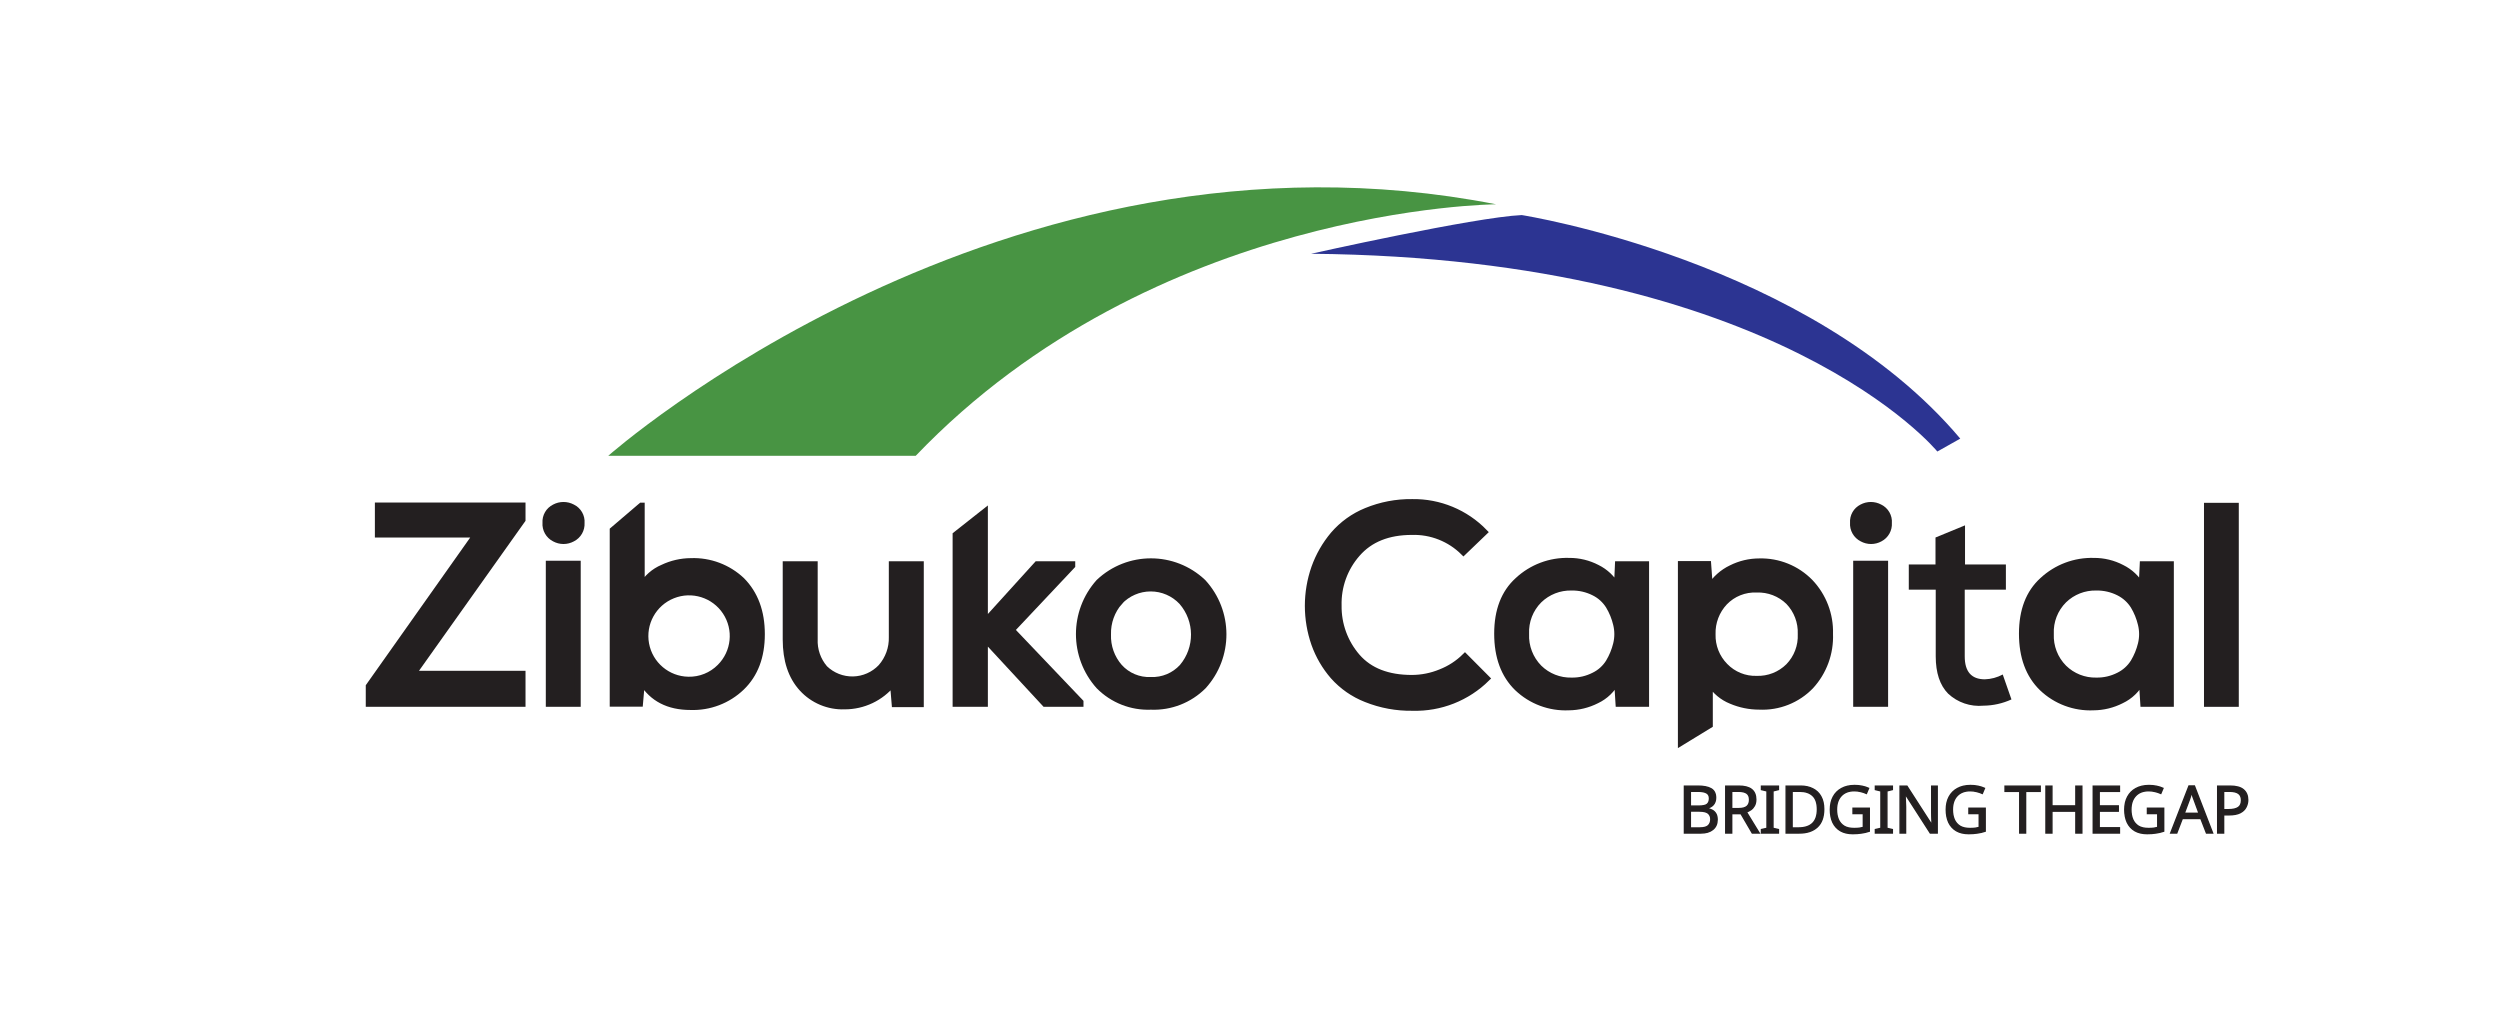
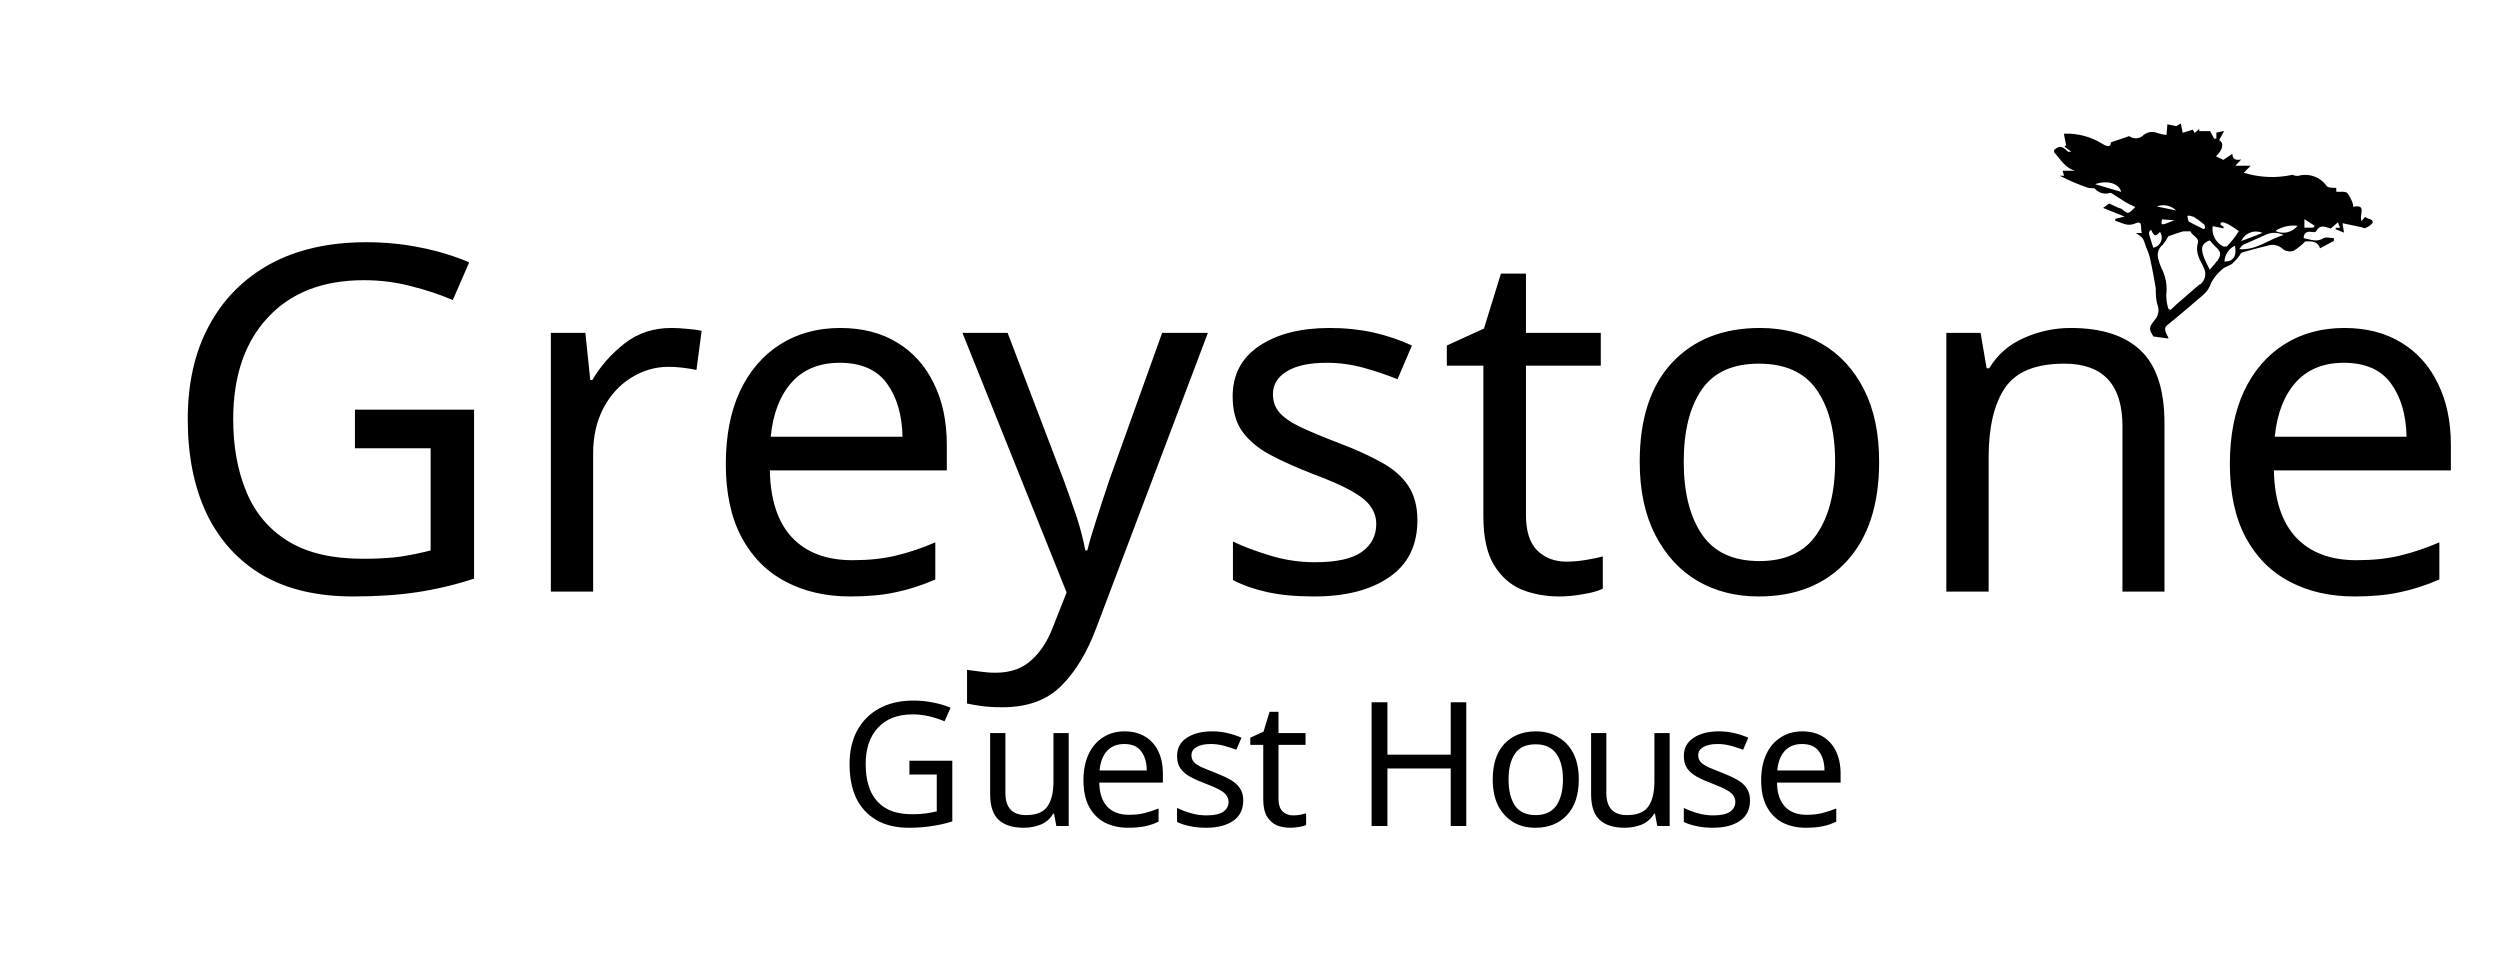
- <svg xmlns="http://www.w3.org/2000/svg" id="Layer_2" data-name="Layer 2" viewBox="0 0 436.14 178">
+ <svg xmlns="http://www.w3.org/2000/svg" id="Layer_1" data-name="Layer 1" viewBox="0 0 135.74 52.57">
  <defs>
-     <style>.cls-1,.cls-2,.cls-3{fill:#231f20;}.cls-1,.cls-3{stroke:#231f20;stroke-miterlimit:10;}.cls-3{font-size:11.44px;stroke-width:0.25px;font-family:NeologyDecoW03-Light;font-weight:300;letter-spacing:-0.02em;}.cls-4{letter-spacing:-0.03em;}.cls-5{fill:#489443;}.cls-6{fill:#2c3492;}</style>
+     <style>.cls-1{font-size:26.2px;font-family:aAdistro, a Adistro;}.cls-2{font-size:9.4px;font-family:Gilroy-Medium;font-weight:500;}.cls-3{letter-spacing:0em;}.cls-4{letter-spacing:-0.02em;}.cls-5{letter-spacing:0em;}.cls-6{letter-spacing:0em;}.cls-7{letter-spacing:-0.01em;}</style>
  </defs>
-   <path class="cls-1" d="M65.9,88.17H91.18V90.7L72.13,117.52H91.18v5.29H64.31V119.7L83,93.27H65.9Z" />
-   <path class="cls-1" d="M96.72,88.47a3.36,3.36,0,0,1,3.17,0,2.83,2.83,0,0,1,1.59,2.77A2.9,2.9,0,0,1,99.89,94a3.3,3.3,0,0,1-3.17,0,2.9,2.9,0,0,1-1.58-2.8A2.84,2.84,0,0,1,96.72,88.47Zm-1,9.85v24.49h5.09V98.32Z" />
-   <path class="cls-1" d="M142.15,98.42v13.06a7.3,7.3,0,0,0,1.76,5.1,6.87,6.87,0,0,0,9.75-.2,7.59,7.59,0,0,0,1.9-5.25V98.42h5.1v24.44h-4.6l-.3-3.61a10.77,10.77,0,0,1-8.41,4,9.61,9.61,0,0,1-7.45-3.12q-2.85-3.12-2.85-8.56V98.42Z" />
-   <path class="cls-1" d="M209.92,101.56a13.49,13.49,0,0,1,.05,18.16,12.25,12.25,0,0,1-9.18,3.59,12.1,12.1,0,0,1-9.11-3.59,13.64,13.64,0,0,1,0-18.19,13.25,13.25,0,0,1,18.21,0ZM195.37,105a8.29,8.29,0,0,0-2.05,5.69,8.14,8.14,0,0,0,2,5.64,6.91,6.91,0,0,0,5.44,2.28,7,7,0,0,0,5.47-2.28,8.7,8.7,0,0,0-.08-11.31,7.41,7.41,0,0,0-10.81,0Z" />
-   <path class="cls-1" d="M259.43,118.36a17.74,17.74,0,0,1-13,5.14A20.91,20.91,0,0,1,238.3,122a15,15,0,0,1-5.74-4,17.59,17.59,0,0,1-3.29-5.64,20.22,20.22,0,0,1,0-13.33,18.77,18.77,0,0,1,3.32-5.79,15.1,15.1,0,0,1,5.76-4.14,20.36,20.36,0,0,1,8-1.53,17.24,17.24,0,0,1,12.67,5.25l-3.71,3.56a12.23,12.23,0,0,0-9-3.56q-6.18,0-9.5,3.81a13.09,13.09,0,0,0-3.26,9,13.3,13.3,0,0,0,3.26,8.93q3.22,3.69,9.5,3.69a13.24,13.24,0,0,0,5-1,12.51,12.51,0,0,0,4.26-2.77Z" />
-   <path class="cls-1" d="M282.24,98.42h4.95v24.39h-4.85l-.25-4a7.61,7.61,0,0,1-3.53,3.42,11,11,0,0,1-4.88,1.19,12.24,12.24,0,0,1-9-3.37q-3.51-3.42-3.51-9.5t3.59-9.33a12.62,12.62,0,0,1,9-3.39,10.46,10.46,0,0,1,4.9,1.19,8,8,0,0,1,3.41,3.22Zm-13.71,6.31a7.79,7.79,0,0,0-2.27,5.86,7.9,7.9,0,0,0,2.27,5.89,7.78,7.78,0,0,0,5.65,2.23,8.19,8.19,0,0,0,3.88-.9,6.2,6.2,0,0,0,2.57-2.32,11.29,11.29,0,0,0,1.29-3.14,7.15,7.15,0,0,0,0-3.44,11.12,11.12,0,0,0-1.29-3.17,6.29,6.29,0,0,0-2.57-2.33,8.31,8.31,0,0,0-3.88-.89A7.81,7.81,0,0,0,268.53,104.73Z" />
-   <path class="cls-1" d="M324.8,88.47a3.34,3.34,0,0,1,3.16,0,2.83,2.83,0,0,1,1.59,2.77A2.9,2.9,0,0,1,328,94a3.28,3.28,0,0,1-3.16,0,2.9,2.9,0,0,1-1.59-2.8A2.83,2.83,0,0,1,324.8,88.47Zm-1,9.85v24.49h5.09V98.32Z" />
-   <path class="cls-1" d="M373.79,98.42h4.95v24.39h-4.85l-.25-4a7.63,7.63,0,0,1-3.54,3.42,10.89,10.89,0,0,1-4.87,1.19,12.21,12.21,0,0,1-9-3.37q-3.51-3.42-3.51-9.5t3.58-9.33a12.66,12.66,0,0,1,9-3.39,10.43,10.43,0,0,1,4.89,1.19,8,8,0,0,1,3.42,3.22Zm-13.71,6.31a7.76,7.76,0,0,0-2.28,5.86,7.87,7.87,0,0,0,2.28,5.89,7.78,7.78,0,0,0,5.64,2.23,8.24,8.24,0,0,0,3.89-.9,6.33,6.33,0,0,0,2.57-2.32,11.29,11.29,0,0,0,1.29-3.14,7.15,7.15,0,0,0,0-3.44,11.12,11.12,0,0,0-1.29-3.17,6.42,6.42,0,0,0-2.57-2.33,8.35,8.35,0,0,0-3.89-.89A7.8,7.8,0,0,0,360.08,104.73Z" />
-   <path class="cls-1" d="M390.07,88.22v34.59H385V88.22Z" />
-   <path class="cls-1" d="M315.82,101.53a12,12,0,0,0-8.89-3.61A10.92,10.92,0,0,0,302,99.09a8.86,8.86,0,0,0-3.69,3.29l-.29-4h-4.8v31.24l5.09-3.11v-7.3a7.76,7.76,0,0,0,3.69,3.09,12.47,12.47,0,0,0,4.92,1,11.73,11.73,0,0,0,9-3.57,12.78,12.78,0,0,0,3.36-9.15A12.59,12.59,0,0,0,315.82,101.53ZM312,116.23a7.51,7.51,0,0,1-5.54,2.18,7.33,7.33,0,0,1-5.49-2.23,7.57,7.57,0,0,1-2.18-5.54,7.75,7.75,0,0,1,2.1-5.54,7.28,7.28,0,0,1,5.57-2.23A7.53,7.53,0,0,1,312,105a7.66,7.66,0,0,1,2.13,5.62A7.57,7.57,0,0,1,312,116.23Z" />
-   <path class="cls-2" d="M349.39,117.67a7,7,0,0,1-3.12.84q-3.51,0-3.51-4V102.87h7.18v-4.4h-7.13V91.65l-5.15,2.12v4.7H333v4.4h4.7V114.5q0,4.31,2.16,6.51a7.93,7.93,0,0,0,6.16,2.1,12,12,0,0,0,4.89-1.09Z" />
-   <path class="cls-1" d="M129.43,101.21a12.31,12.31,0,0,0-8.9-3.34A11.58,11.58,0,0,0,115.6,99a7.64,7.64,0,0,0-3.63,3.19v-14h-.1l-5,4.27v30.32h4.8L112,119q2.67,4.36,8.46,4.36a12.29,12.29,0,0,0,8.95-3.42q3.52-3.4,3.52-9.3T129.43,101.21Zm-3.86,15.14a7.49,7.49,0,0,1-5.49,2.21,7.6,7.6,0,1,1,5.49-2.21Z" />
-   <polygon class="cls-1" points="176.54 109.9 187.08 98.71 187.08 98.42 180.9 98.42 171.84 108.41 171.84 89.21 166.69 93.27 166.69 122.81 171.84 122.81 171.84 111.53 182.28 122.81 188.52 122.81 188.52 122.47 176.54 109.9" />
-   <text class="cls-3" transform="translate(292.75 145.32)">BRIDGING THE <tspan class="cls-4" x="77.23" y="0">G</tspan>
-     <tspan x="85.95" y="0">AP</tspan>
+   <path d="M128.58,11.87a1.4,1.4,0,0,1-.17-.09l-.18.22c-.18-.28.33-.94-.47-.77a.45.45,0,0,0,0-.13,1.9,1.9,0,0,0-.31-.62c-.13-.11-.4-.05-.6-.07a1.48,1.48,0,0,0,0-.21c-.21,0-.44,0-.52-.1a1.42,1.42,0,0,0-1.55-.55c-.09,0-.2,0-.3-.06a5.19,5.19,0,0,1-2.65-.11L122.2,9l-.83,0,.32-.34c-.29.05-.48,0-.48-.31l-.49.33-.4-.19c.38-.37.45-.73.17-.88l.27-.5-.42.09,0,.33-.12,0L120,7.12l-.59,0V7l-.25.22-.1-.18-.55.17-.1-.51-.25.15-.48-.1-.05.58a3,3,0,0,1-.47-.1.75.75,0,0,0-.84.16.59.59,0,0,1-.71,0l-1,.34c0,.37-.36.14-.49.06a3.63,3.63,0,0,0-2.06-.53l.12.62-.09.08.38.28c-.14,0-.17,0-.18,0-.34-.33-.46-.34-.76-.1h0l0,.13c.34.36.58.85,1.14,1l-.68,0,.08.27-.24,0a11.77,11.77,0,0,0,1.52.65c.13.05.32,0,.39.05a.77.77,0,0,0,.84.23c.06,0,.16.08.24.13l.61.39c.16.09.33.16.51.25-.39.4-.38.4-.75.1a.66.66,0,0,0-.15-.05l-.52-.24-.33.24,1.17.47-.51.12,0,.11c.35.08.63.34,1.09.14s.24.3.36.52l-.33,0c.39.26.39.26.55.75a4.5,4.5,0,0,1,.21.58c.12.56.23,1.12.32,1.68,0,.31,0,.64.11.94a.79.79,0,0,1-.14.74c-.35.43-.36.51-.1.93l.82.11c0-.07-.07-.15-.1-.23s-.17-.29,0-.47c.68-.54,1.33-1.12,2-1.68a1.41,1.41,0,0,0,.41-.63,2.43,2.43,0,0,1,.61-.75c.14-.14.38-.18.54-.3a3.63,3.63,0,0,0,.41-.46c0-.05.09-.14.15-.16.44-.12.88-.25,1.33-.35a.82.82,0,0,1,.88.19.64.64,0,0,0,.56.08,2.93,2.93,0,0,0,.63-.51c.24,0,.65-.08.81.37l.75-.4,0-.15c-.19,0-.43-.08-.56,0-.37.24-.71.07-1.08,0,0-.27.17-.38.41-.34s.24,0,.28-.06c.23-.38.52-.19.78-.12l.39-.34.11.3h-.23l0,.08.45.18-.08-.51,1,.21c.07,0,.16.08.21.06a1,1,0,0,0,.41-.27C128.88,12,128.76,11.91,128.58,11.87ZM113.76,10c.62-.23,1.3-.06,1.41.42Zm9.11,2.64-1.18.45A.87.87,0,0,1,122.87,12.66Zm-3.8-.89a4.09,4.09,0,0,1,.58.42c.06,0,.06.14.08.21l-.08.06c-.26-.13-.53-.25-.78-.4-.07,0-.07-.18-.1-.28S119,11.73,119.07,11.77Zm-.89-.32-1.08-.22A1,1,0,0,1,118.18,11.45Zm-.12.53c-.74.3-.74.3-.67-.05Zm-1.15,1.47c-.08-.26-.17-.5-.23-.75,0,0,0-.11.07-.17s.08.05.1.08c.13.24.2.25.43,0A.56.56,0,0,1,116.91,13.45Zm2.53,2c-.43.36-.84.73-1.27,1.1l-.32.3-.12-.07a2.59,2.59,0,0,1-.11-.76,2.46,2.46,0,0,0-.27-1.46,3.05,3.05,0,0,1-.17-.51.7.7,0,0,1,.25-.74,2.62,2.62,0,0,0,.3-.46c.21-.07.51-.19.82-.27.12,0,.38,0,.39,0,.08.27.53.32.37.73a1.18,1.18,0,0,0,.07.66c.05.19.19.36.26.56A.72.72,0,0,1,119.44,15.46Zm.93-1.26-.1.14-.29.33c-.56-1.06-.55-1.37,0-1.59a3.85,3.85,0,0,0,.27.3C120.61,13.68,120.63,13.81,120.37,14.2Zm.52-.8a.24.24,0,0,1-.2,0,1.06,1.06,0,0,1-.55-1.09l.59.12,0-.09-.17-.12c0-.23.31-.14,1,.36C121.36,12.88,121.13,13.15,120.89,13.4Zm-.11.8a1,1,0,0,1,.57-.83C121.46,13.91,121.25,14.21,120.78,14.2Zm.82-.67a1,1,0,0,1,.18-.2l1.21-.54a1.11,1.11,0,0,1,1,0C123.16,13,122.53,13.59,121.6,13.53Zm2-1a1.85,1.85,0,0,1,1.15-.24A1,1,0,0,1,123.56,12.55Zm2-.14h-.48l0-.46.56.36Z" />
+   <text class="cls-1" transform="translate(8.6 32.12)">Greystone park</text>
+   <text class="cls-2" transform="translate(45.55 44.85)">
+     <tspan class="cls-3">G</tspan>
+     <tspan x="7.46" y="0">u</tspan>
+     <tspan class="cls-4" x="12.76" y="0">es</tspan>
+     <tspan class="cls-5" x="22.18" y="0">t Ho</tspan>
+     <tspan class="cls-6" x="40.09" y="0">u</tspan>
+     <tspan class="cls-7" x="45.39" y="0">s</tspan>
+     <tspan x="49.56" y="0">e</tspan>
  </text>
-   <path class="cls-5" d="M106.11,79.52S174.73,18.77,261,35.64c0,0-59.62.38-101.25,43.88H106.11" />
-   <path class="cls-6" d="M228.73,44.27s28.5-6.38,36.75-6.75c0,0,50.25,7.87,76.5,39l-4,2.25S310.48,45,228.73,44.27" />
</svg>
